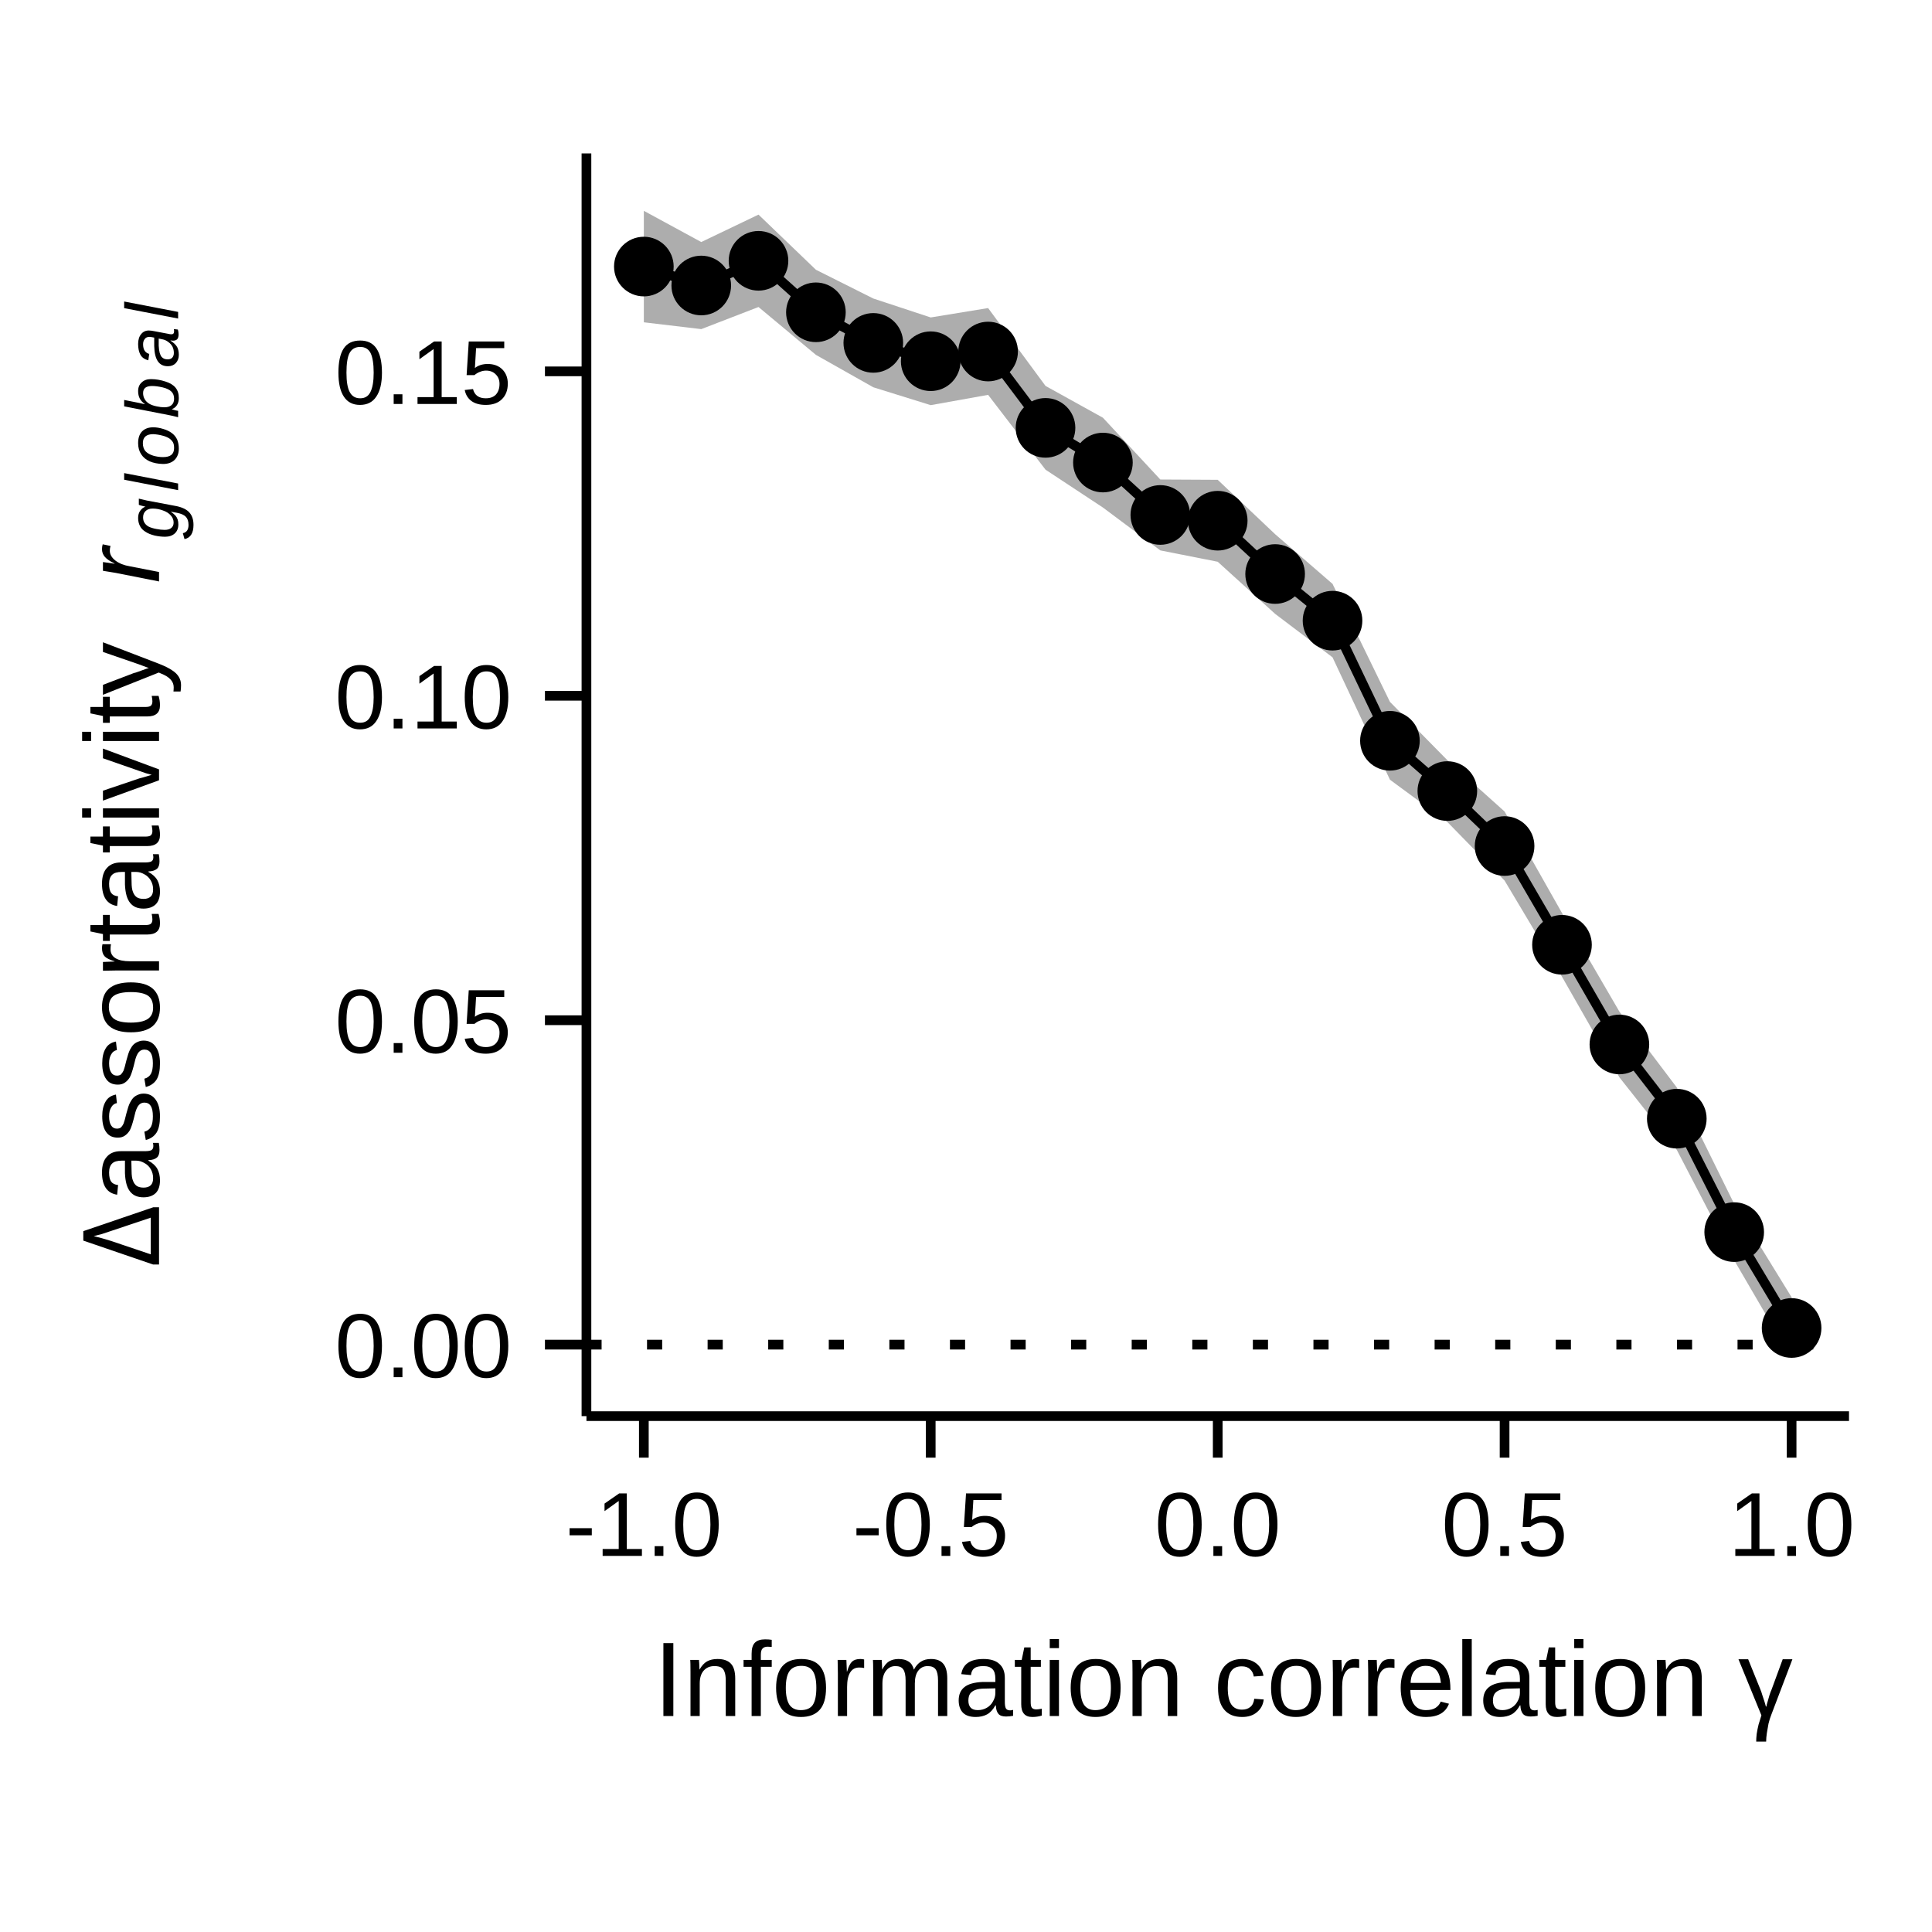
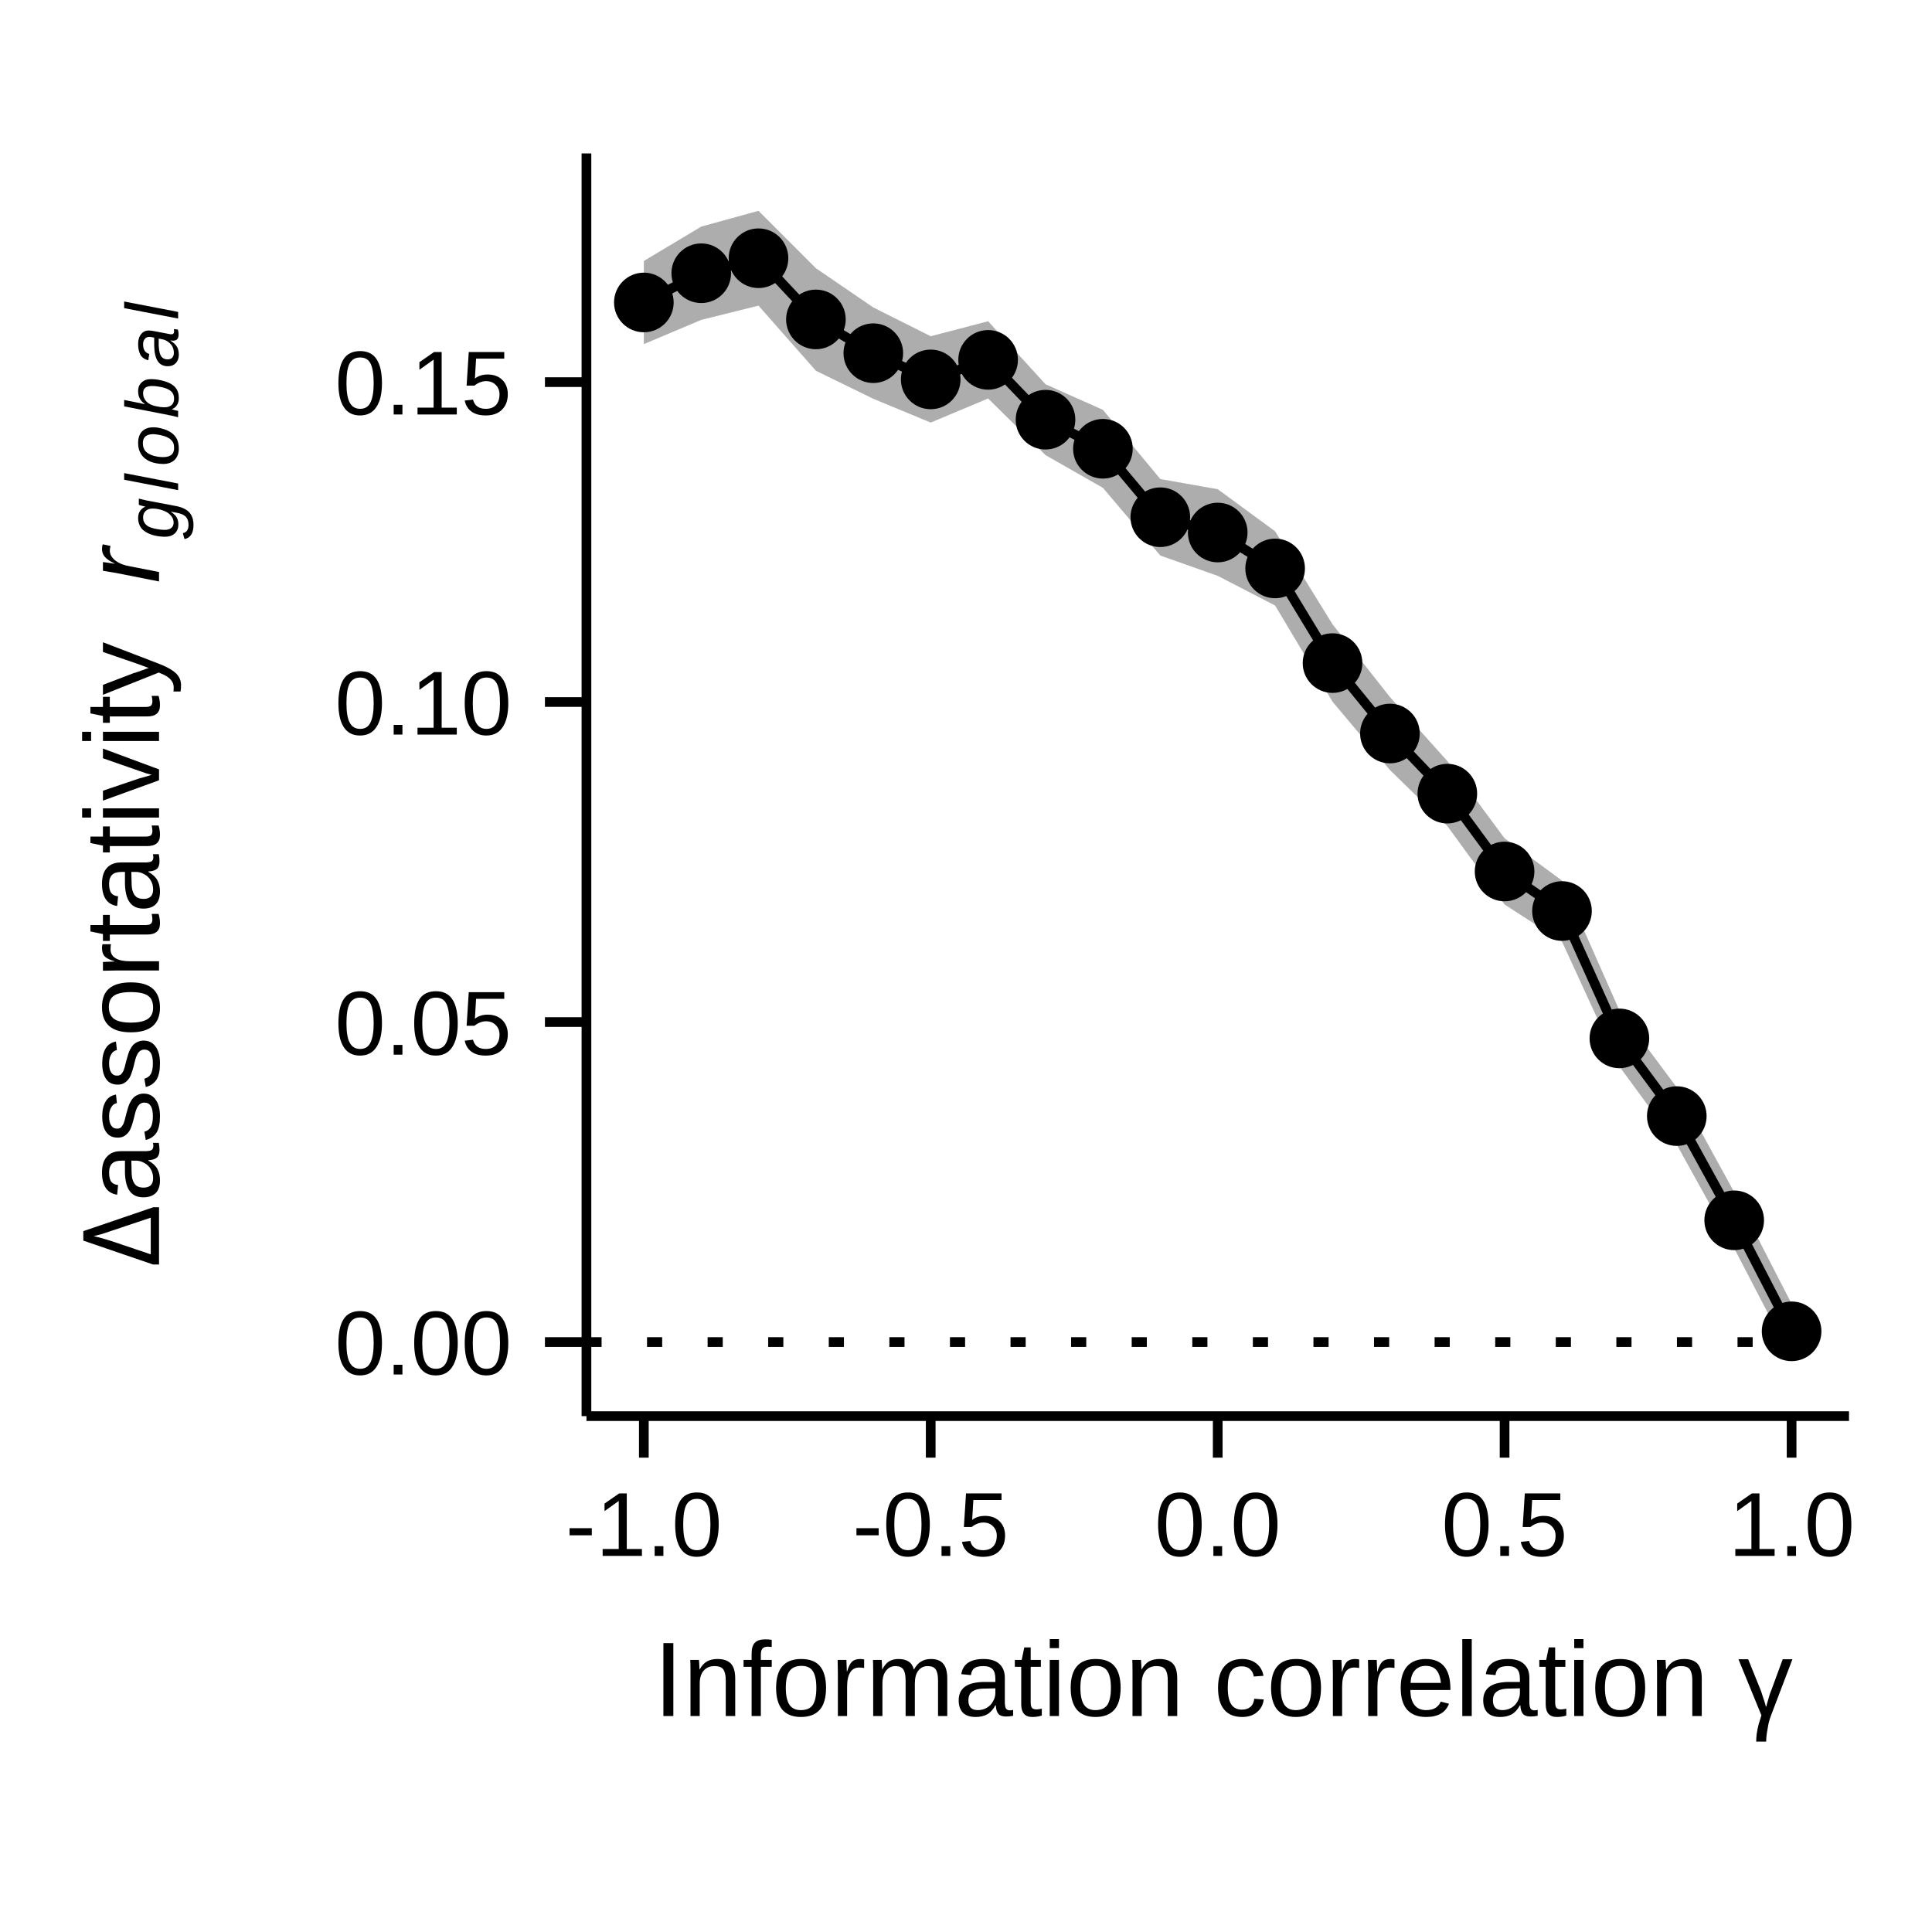
<svg xmlns="http://www.w3.org/2000/svg" viewBox="0 0 127.56 127.56">
  <defs>
    <style type="text/css">
    line, polyline, path, rect, circle {
      fill: none;
      stroke: #000000;
      stroke-linecap: round;
      stroke-linejoin: round;
      stroke-miterlimit: 10.00;
    }
  </style>
  </defs>
  <rect width="100%" height="100%" style="stroke: none; fill: #FFFFFF;" />
  <defs>
    <clipPath id="cpMHwxMjcuNTU5fDEyMi45MDR8NC42NTUyNw==">
      <rect x="0.00" y="4.66" width="127.56" height="118.25" />
    </clipPath>
  </defs>
  <rect x="0.00" y="4.66" width="127.56" height="118.25" style="stroke-width: 1.07; stroke: #FFFFFF; fill: #FFFFFF;" clip-path="url(#cpMHwxMjcuNTU5fDEyMi45MDR8NC42NTUyNw==)" />
  <defs>
    <clipPath id="cpMHwxMjcuNTU5fDEyNy41NTl8MA==">
      <rect x="0.00" y="0.00" width="127.56" height="127.56" />
    </clipPath>
  </defs>
  <defs>
    <clipPath id="cpMzguNzE2NnwxMjIuMDh8OTMuNDk3N3wxMC4xMzQ3">
      <rect x="38.72" y="10.13" width="83.36" height="83.36" />
    </clipPath>
  </defs>
  <rect x="38.72" y="10.13" width="83.36" height="83.36" style="stroke-width: 1.07; stroke: none; fill: #FFFFFF;" clip-path="url(#cpMzguNzE2NnwxMjIuMDh8OTMuNDk3N3wxMC4xMzQ3)" />
-   <line x1="38.72" y1="88.78" x2="122.08" y2="88.78" style="stroke-width: 0.64; stroke-dasharray: 1.00,3.00; stroke-linecap: butt;" clip-path="url(#cpMzguNzE2NnwxMjIuMDh8OTMuNDk3N3wxMC4xMzQ3)" />
-   <polyline points="42.51,13.92 46.30,15.98 50.08,14.17 53.87,17.81 57.66,19.71 61.45,20.96 65.24,20.34 69.03,25.48 72.82,27.58 76.61,31.66 80.40,31.68 84.19,35.27 87.98,38.55 91.77,46.34 95.56,50.19 99.34,53.58 103.13,60.28 106.92,66.79 110.71,71.80 114.50,79.49 118.29,85.65 118.29,89.71 114.50,83.21 110.71,75.92 106.92,71.13 103.13,64.49 99.34,58.14 95.56,54.27 91.77,51.48 87.98,43.40 84.19,40.53 80.40,37.09 76.61,36.34 72.82,33.51 69.03,31.01 65.24,26.07 61.45,26.75 57.66,25.57 53.87,23.43 50.08,20.27 46.30,21.73 42.51,21.28 " style="stroke-width: 1.07; stroke: none; fill: #333333; fill-opacity: 0.40;" clip-path="url(#cpMzguNzE2NnwxMjIuMDh8OTMuNDk3N3wxMC4xMzQ3)" />
-   <polyline points="42.51,17.60 46.30,18.85 50.08,17.22 53.87,20.62 57.66,22.64 61.45,23.85 65.24,23.21 69.03,28.25 72.82,30.54 76.61,34.00 80.40,34.38 84.19,37.90 87.98,40.98 91.77,48.91 95.56,52.23 99.34,55.86 103.13,62.38 106.92,68.96 110.71,73.86 114.50,81.35 118.29,87.68 " style="stroke-width: 0.64; stroke-linecap: butt;" clip-path="url(#cpMzguNzE2NnwxMjIuMDh8OTMuNDk3N3wxMC4xMzQ3)" />
-   <circle cx="42.51" cy="17.60" r="1.21pt" style="stroke-width: 0.71; fill: #000000;" clip-path="url(#cpMzguNzE2NnwxMjIuMDh8OTMuNDk3N3wxMC4xMzQ3)" />
-   <circle cx="46.30" cy="18.85" r="1.21pt" style="stroke-width: 0.71; fill: #000000;" clip-path="url(#cpMzguNzE2NnwxMjIuMDh8OTMuNDk3N3wxMC4xMzQ3)" />
-   <circle cx="50.08" cy="17.22" r="1.21pt" style="stroke-width: 0.71; fill: #000000;" clip-path="url(#cpMzguNzE2NnwxMjIuMDh8OTMuNDk3N3wxMC4xMzQ3)" />
-   <circle cx="53.87" cy="20.62" r="1.21pt" style="stroke-width: 0.71; fill: #000000;" clip-path="url(#cpMzguNzE2NnwxMjIuMDh8OTMuNDk3N3wxMC4xMzQ3)" />
-   <circle cx="57.66" cy="22.64" r="1.21pt" style="stroke-width: 0.71; fill: #000000;" clip-path="url(#cpMzguNzE2NnwxMjIuMDh8OTMuNDk3N3wxMC4xMzQ3)" />
-   <circle cx="61.45" cy="23.85" r="1.21pt" style="stroke-width: 0.71; fill: #000000;" clip-path="url(#cpMzguNzE2NnwxMjIuMDh8OTMuNDk3N3wxMC4xMzQ3)" />
-   <circle cx="65.24" cy="23.21" r="1.21pt" style="stroke-width: 0.71; fill: #000000;" clip-path="url(#cpMzguNzE2NnwxMjIuMDh8OTMuNDk3N3wxMC4xMzQ3)" />
-   <circle cx="69.03" cy="28.25" r="1.21pt" style="stroke-width: 0.71; fill: #000000;" clip-path="url(#cpMzguNzE2NnwxMjIuMDh8OTMuNDk3N3wxMC4xMzQ3)" />
-   <circle cx="72.82" cy="30.54" r="1.21pt" style="stroke-width: 0.71; fill: #000000;" clip-path="url(#cpMzguNzE2NnwxMjIuMDh8OTMuNDk3N3wxMC4xMzQ3)" />
-   <circle cx="76.61" cy="34.00" r="1.21pt" style="stroke-width: 0.71; fill: #000000;" clip-path="url(#cpMzguNzE2NnwxMjIuMDh8OTMuNDk3N3wxMC4xMzQ3)" />
-   <circle cx="80.40" cy="34.38" r="1.21pt" style="stroke-width: 0.71; fill: #000000;" clip-path="url(#cpMzguNzE2NnwxMjIuMDh8OTMuNDk3N3wxMC4xMzQ3)" />
-   <circle cx="84.19" cy="37.90" r="1.21pt" style="stroke-width: 0.71; fill: #000000;" clip-path="url(#cpMzguNzE2NnwxMjIuMDh8OTMuNDk3N3wxMC4xMzQ3)" />
-   <circle cx="87.98" cy="40.98" r="1.21pt" style="stroke-width: 0.71; fill: #000000;" clip-path="url(#cpMzguNzE2NnwxMjIuMDh8OTMuNDk3N3wxMC4xMzQ3)" />
-   <circle cx="91.77" cy="48.91" r="1.21pt" style="stroke-width: 0.71; fill: #000000;" clip-path="url(#cpMzguNzE2NnwxMjIuMDh8OTMuNDk3N3wxMC4xMzQ3)" />
-   <circle cx="95.56" cy="52.23" r="1.21pt" style="stroke-width: 0.71; fill: #000000;" clip-path="url(#cpMzguNzE2NnwxMjIuMDh8OTMuNDk3N3wxMC4xMzQ3)" />
-   <circle cx="99.34" cy="55.86" r="1.21pt" style="stroke-width: 0.71; fill: #000000;" clip-path="url(#cpMzguNzE2NnwxMjIuMDh8OTMuNDk3N3wxMC4xMzQ3)" />
-   <circle cx="103.13" cy="62.38" r="1.21pt" style="stroke-width: 0.71; fill: #000000;" clip-path="url(#cpMzguNzE2NnwxMjIuMDh8OTMuNDk3N3wxMC4xMzQ3)" />
-   <circle cx="106.92" cy="68.96" r="1.21pt" style="stroke-width: 0.71; fill: #000000;" clip-path="url(#cpMzguNzE2NnwxMjIuMDh8OTMuNDk3N3wxMC4xMzQ3)" />
-   <circle cx="110.71" cy="73.86" r="1.21pt" style="stroke-width: 0.71; fill: #000000;" clip-path="url(#cpMzguNzE2NnwxMjIuMDh8OTMuNDk3N3wxMC4xMzQ3)" />
-   <circle cx="114.50" cy="81.35" r="1.21pt" style="stroke-width: 0.71; fill: #000000;" clip-path="url(#cpMzguNzE2NnwxMjIuMDh8OTMuNDk3N3wxMC4xMzQ3)" />
-   <circle cx="118.29" cy="87.68" r="1.21pt" style="stroke-width: 0.71; fill: #000000;" clip-path="url(#cpMzguNzE2NnwxMjIuMDh8OTMuNDk3N3wxMC4xMzQ3)" />
+   <line x1="38.72" y1="88.61" x2="122.08" y2="88.61" style="stroke-width: 0.64; stroke-dasharray: 1.00,3.00; stroke-linecap: butt;" clip-path="url(#cpMzguNzE2NnwxMjIuMDh8OTMuNDk3N3wxMC4xMzQ3)" />
+   <polyline points="42.51,17.23 46.30,14.96 50.08,13.92 53.87,17.71 57.66,20.30 61.45,22.20 65.24,21.21 69.03,25.37 72.82,27.06 76.61,31.63 80.40,32.30 84.19,35.08 87.98,41.22 91.77,46.02 95.56,50.25 99.34,55.35 103.13,58.14 106.92,66.71 110.71,71.80 114.50,78.71 118.29,86.08 118.29,89.71 114.50,82.42 110.71,75.58 106.92,70.41 103.13,62.17 99.34,59.72 95.56,54.54 91.77,50.84 87.98,46.33 84.19,39.98 80.40,38.02 76.61,36.68 72.82,32.21 69.03,30.05 65.24,26.31 61.45,27.90 57.66,26.33 53.87,24.48 50.08,20.18 46.30,21.12 42.51,22.72 " style="stroke-width: 1.07; stroke: none; fill: #333333; fill-opacity: 0.40;" clip-path="url(#cpMzguNzE2NnwxMjIuMDh8OTMuNDk3N3wxMC4xMzQ3)" />
+   <polyline points="42.51,19.97 46.30,18.04 50.08,17.05 53.87,21.09 57.66,23.32 61.45,25.05 65.24,23.76 69.03,27.71 72.82,29.63 76.61,34.15 80.40,35.16 84.19,37.53 87.98,43.78 91.77,48.43 95.56,52.40 99.34,57.54 103.13,60.15 106.92,68.56 110.71,73.69 114.50,80.57 118.29,87.90 " style="stroke-width: 0.64; stroke-linecap: butt;" clip-path="url(#cpMzguNzE2NnwxMjIuMDh8OTMuNDk3N3wxMC4xMzQ3)" />
+   <circle cx="42.51" cy="19.97" r="1.21pt" style="stroke-width: 0.71; fill: #000000;" clip-path="url(#cpMzguNzE2NnwxMjIuMDh8OTMuNDk3N3wxMC4xMzQ3)" />
+   <circle cx="46.30" cy="18.04" r="1.21pt" style="stroke-width: 0.71; fill: #000000;" clip-path="url(#cpMzguNzE2NnwxMjIuMDh8OTMuNDk3N3wxMC4xMzQ3)" />
+   <circle cx="50.08" cy="17.05" r="1.21pt" style="stroke-width: 0.71; fill: #000000;" clip-path="url(#cpMzguNzE2NnwxMjIuMDh8OTMuNDk3N3wxMC4xMzQ3)" />
+   <circle cx="53.87" cy="21.09" r="1.21pt" style="stroke-width: 0.71; fill: #000000;" clip-path="url(#cpMzguNzE2NnwxMjIuMDh8OTMuNDk3N3wxMC4xMzQ3)" />
+   <circle cx="57.66" cy="23.32" r="1.21pt" style="stroke-width: 0.71; fill: #000000;" clip-path="url(#cpMzguNzE2NnwxMjIuMDh8OTMuNDk3N3wxMC4xMzQ3)" />
+   <circle cx="61.45" cy="25.05" r="1.21pt" style="stroke-width: 0.71; fill: #000000;" clip-path="url(#cpMzguNzE2NnwxMjIuMDh8OTMuNDk3N3wxMC4xMzQ3)" />
+   <circle cx="65.24" cy="23.76" r="1.21pt" style="stroke-width: 0.71; fill: #000000;" clip-path="url(#cpMzguNzE2NnwxMjIuMDh8OTMuNDk3N3wxMC4xMzQ3)" />
+   <circle cx="69.03" cy="27.71" r="1.21pt" style="stroke-width: 0.71; fill: #000000;" clip-path="url(#cpMzguNzE2NnwxMjIuMDh8OTMuNDk3N3wxMC4xMzQ3)" />
+   <circle cx="72.82" cy="29.63" r="1.21pt" style="stroke-width: 0.71; fill: #000000;" clip-path="url(#cpMzguNzE2NnwxMjIuMDh8OTMuNDk3N3wxMC4xMzQ3)" />
+   <circle cx="76.61" cy="34.15" r="1.21pt" style="stroke-width: 0.71; fill: #000000;" clip-path="url(#cpMzguNzE2NnwxMjIuMDh8OTMuNDk3N3wxMC4xMzQ3)" />
+   <circle cx="80.40" cy="35.16" r="1.21pt" style="stroke-width: 0.71; fill: #000000;" clip-path="url(#cpMzguNzE2NnwxMjIuMDh8OTMuNDk3N3wxMC4xMzQ3)" />
+   <circle cx="84.19" cy="37.53" r="1.21pt" style="stroke-width: 0.71; fill: #000000;" clip-path="url(#cpMzguNzE2NnwxMjIuMDh8OTMuNDk3N3wxMC4xMzQ3)" />
+   <circle cx="87.98" cy="43.78" r="1.21pt" style="stroke-width: 0.71; fill: #000000;" clip-path="url(#cpMzguNzE2NnwxMjIuMDh8OTMuNDk3N3wxMC4xMzQ3)" />
+   <circle cx="91.77" cy="48.43" r="1.21pt" style="stroke-width: 0.71; fill: #000000;" clip-path="url(#cpMzguNzE2NnwxMjIuMDh8OTMuNDk3N3wxMC4xMzQ3)" />
+   <circle cx="95.56" cy="52.40" r="1.21pt" style="stroke-width: 0.71; fill: #000000;" clip-path="url(#cpMzguNzE2NnwxMjIuMDh8OTMuNDk3N3wxMC4xMzQ3)" />
+   <circle cx="99.34" cy="57.54" r="1.21pt" style="stroke-width: 0.71; fill: #000000;" clip-path="url(#cpMzguNzE2NnwxMjIuMDh8OTMuNDk3N3wxMC4xMzQ3)" />
+   <circle cx="103.13" cy="60.15" r="1.21pt" style="stroke-width: 0.71; fill: #000000;" clip-path="url(#cpMzguNzE2NnwxMjIuMDh8OTMuNDk3N3wxMC4xMzQ3)" />
+   <circle cx="106.92" cy="68.56" r="1.21pt" style="stroke-width: 0.71; fill: #000000;" clip-path="url(#cpMzguNzE2NnwxMjIuMDh8OTMuNDk3N3wxMC4xMzQ3)" />
+   <circle cx="110.71" cy="73.69" r="1.21pt" style="stroke-width: 0.71; fill: #000000;" clip-path="url(#cpMzguNzE2NnwxMjIuMDh8OTMuNDk3N3wxMC4xMzQ3)" />
+   <circle cx="114.50" cy="80.57" r="1.21pt" style="stroke-width: 0.71; fill: #000000;" clip-path="url(#cpMzguNzE2NnwxMjIuMDh8OTMuNDk3N3wxMC4xMzQ3)" />
+   <circle cx="118.29" cy="87.90" r="1.21pt" style="stroke-width: 0.71; fill: #000000;" clip-path="url(#cpMzguNzE2NnwxMjIuMDh8OTMuNDk3N3wxMC4xMzQ3)" />
  <defs>
    <clipPath id="cpMHwxMjcuNTU5fDEyNy41NTl8MA==">
      <rect x="0.00" y="0.00" width="127.56" height="127.56" />
    </clipPath>
  </defs>
  <polyline points="38.72,93.50 38.72,10.13 " style="stroke-width: 0.64; stroke-linecap: butt;" clip-path="url(#cpMHwxMjcuNTU5fDEyNy41NTl8MA==)" />
  <g clip-path="url(#cpMHwxMjcuNTU5fDEyNy41NTl8MA==)">
-     <text x="22.11" y="90.93" style="font-size: 6.00px; font-family: Arial;" textLength="11.68px" lengthAdjust="spacingAndGlyphs">0.00</text>
+     <text x="22.11" y="90.75" style="font-size: 6.00px; font-family: Arial;" textLength="11.68px" lengthAdjust="spacingAndGlyphs">0.00</text>
  </g>
  <g clip-path="url(#cpMHwxMjcuNTU5fDEyNy41NTl8MA==)">
-     <text x="22.11" y="69.51" style="font-size: 6.00px; font-family: Arial;" textLength="11.68px" lengthAdjust="spacingAndGlyphs">0.05</text>
+     <text x="22.11" y="69.63" style="font-size: 6.00px; font-family: Arial;" textLength="11.68px" lengthAdjust="spacingAndGlyphs">0.05</text>
  </g>
  <g clip-path="url(#cpMHwxMjcuNTU5fDEyNy41NTl8MA==)">
-     <text x="22.11" y="48.09" style="font-size: 6.00px; font-family: Arial;" textLength="11.68px" lengthAdjust="spacingAndGlyphs">0.10</text>
+     <text x="22.11" y="48.50" style="font-size: 6.00px; font-family: Arial;" textLength="11.68px" lengthAdjust="spacingAndGlyphs">0.10</text>
  </g>
  <g clip-path="url(#cpMHwxMjcuNTU5fDEyNy41NTl8MA==)">
-     <text x="22.11" y="26.67" style="font-size: 6.00px; font-family: Arial;" textLength="11.68px" lengthAdjust="spacingAndGlyphs">0.15</text>
+     <text x="22.11" y="27.37" style="font-size: 6.00px; font-family: Arial;" textLength="11.68px" lengthAdjust="spacingAndGlyphs">0.15</text>
  </g>
-   <polyline points="35.98,88.78 38.72,88.78 " style="stroke-width: 0.64; stroke-linecap: butt;" clip-path="url(#cpMHwxMjcuNTU5fDEyNy41NTl8MA==)" />
-   <polyline points="35.98,67.36 38.72,67.36 " style="stroke-width: 0.64; stroke-linecap: butt;" clip-path="url(#cpMHwxMjcuNTU5fDEyNy41NTl8MA==)" />
-   <polyline points="35.98,45.94 38.72,45.94 " style="stroke-width: 0.64; stroke-linecap: butt;" clip-path="url(#cpMHwxMjcuNTU5fDEyNy41NTl8MA==)" />
-   <polyline points="35.98,24.52 38.72,24.52 " style="stroke-width: 0.64; stroke-linecap: butt;" clip-path="url(#cpMHwxMjcuNTU5fDEyNy41NTl8MA==)" />
+   <polyline points="35.98,88.61 38.72,88.61 " style="stroke-width: 0.64; stroke-linecap: butt;" clip-path="url(#cpMHwxMjcuNTU5fDEyNy41NTl8MA==)" />
+   <polyline points="35.98,67.48 38.72,67.48 " style="stroke-width: 0.64; stroke-linecap: butt;" clip-path="url(#cpMHwxMjcuNTU5fDEyNy41NTl8MA==)" />
+   <polyline points="35.98,46.35 38.72,46.35 " style="stroke-width: 0.64; stroke-linecap: butt;" clip-path="url(#cpMHwxMjcuNTU5fDEyNy41NTl8MA==)" />
+   <polyline points="35.98,25.23 38.72,25.23 " style="stroke-width: 0.64; stroke-linecap: butt;" clip-path="url(#cpMHwxMjcuNTU5fDEyNy41NTl8MA==)" />
  <polyline points="38.72,93.50 122.08,93.50 " style="stroke-width: 0.64; stroke-linecap: butt;" clip-path="url(#cpMHwxMjcuNTU5fDEyNy41NTl8MA==)" />
  <polyline points="42.51,96.24 42.51,93.50 " style="stroke-width: 0.64; stroke-linecap: butt;" clip-path="url(#cpMHwxMjcuNTU5fDEyNy41NTl8MA==)" />
  <polyline points="61.45,96.24 61.45,93.50 " style="stroke-width: 0.64; stroke-linecap: butt;" clip-path="url(#cpMHwxMjcuNTU5fDEyNy41NTl8MA==)" />
  <polyline points="80.40,96.24 80.40,93.50 " style="stroke-width: 0.64; stroke-linecap: butt;" clip-path="url(#cpMHwxMjcuNTU5fDEyNy41NTl8MA==)" />
  <polyline points="99.34,96.24 99.34,93.50 " style="stroke-width: 0.64; stroke-linecap: butt;" clip-path="url(#cpMHwxMjcuNTU5fDEyNy41NTl8MA==)" />
  <polyline points="118.29,96.24 118.29,93.50 " style="stroke-width: 0.64; stroke-linecap: butt;" clip-path="url(#cpMHwxMjcuNTU5fDEyNy41NTl8MA==)" />
  <g clip-path="url(#cpMHwxMjcuNTU5fDEyNy41NTl8MA==)">
    <text x="37.34" y="102.73" style="font-size: 6.00px; font-family: Arial;" textLength="10.34px" lengthAdjust="spacingAndGlyphs">-1.0</text>
  </g>
  <g clip-path="url(#cpMHwxMjcuNTU5fDEyNy41NTl8MA==)">
    <text x="56.28" y="102.73" style="font-size: 6.00px; font-family: Arial;" textLength="10.34px" lengthAdjust="spacingAndGlyphs">-0.5</text>
  </g>
  <g clip-path="url(#cpMHwxMjcuNTU5fDEyNy41NTl8MA==)">
    <text x="76.23" y="102.73" style="font-size: 6.00px; font-family: Arial;" textLength="8.34px" lengthAdjust="spacingAndGlyphs">0.0</text>
  </g>
  <g clip-path="url(#cpMHwxMjcuNTU5fDEyNy41NTl8MA==)">
    <text x="95.17" y="102.73" style="font-size: 6.00px; font-family: Arial;" textLength="8.34px" lengthAdjust="spacingAndGlyphs">0.5</text>
  </g>
  <g clip-path="url(#cpMHwxMjcuNTU5fDEyNy41NTl8MA==)">
    <text x="114.12" y="102.73" style="font-size: 6.00px; font-family: Arial;" textLength="8.34px" lengthAdjust="spacingAndGlyphs">1.0</text>
  </g>
  <g clip-path="url(#cpMHwxMjcuNTU5fDEyNy41NTl8MA==)">
    <text x="43.16" y="113.30" style="font-size: 7.00px; font-family: Arial;" textLength="71.59px" lengthAdjust="spacingAndGlyphs">Information correlation </text>
  </g>
  <g clip-path="url(#cpMHwxMjcuNTU5fDEyNy41NTl8MA==)">
    <text x="114.75" y="113.30" style="font-size: 7.00px; font-family: Symbol;" textLength="2.88px" lengthAdjust="spacingAndGlyphs">γ</text>
  </g>
  <g clip-path="url(#cpMHwxMjcuNTU5fDEyNy41NTl8MA==)">
    <text transform="translate(10.50,83.63) rotate(-90)" style="font-size: 7.00px; font-family: Symbol;" textLength="4.28px" lengthAdjust="spacingAndGlyphs">Δ</text>
  </g>
  <g clip-path="url(#cpMHwxMjcuNTU5fDEyNy41NTl8MA==)">
    <text transform="translate(10.50,79.35) rotate(-90)" style="font-size: 7.00px; font-family: Arial;" textLength="40.84px" lengthAdjust="spacingAndGlyphs"> assortativity </text>
  </g>
  <g clip-path="url(#cpMHwxMjcuNTU5fDEyNy41NTl8MA==)">
    <text transform="translate(10.50,38.50) rotate(-90)" style="font-size: 7.00px; font-style: italic; font-family: Arial;" textLength="2.33px" lengthAdjust="spacingAndGlyphs">r</text>
  </g>
  <g clip-path="url(#cpMHwxMjcuNTU5fDEyNy41NTl8MA==)">
    <text transform="translate(11.76,35.61) rotate(-90)" style="font-size: 4.90px; font-style: italic; font-family: Arial;" textLength="2.78px" lengthAdjust="spacingAndGlyphs">g</text>
  </g>
  <g clip-path="url(#cpMHwxMjcuNTU5fDEyNy41NTl8MA==)">
    <text transform="translate(11.76,32.44) rotate(-90)" style="font-size: 4.90px; font-style: italic; font-family: Arial;" textLength="1.11px" lengthAdjust="spacingAndGlyphs">l</text>
  </g>
  <g clip-path="url(#cpMHwxMjcuNTU5fDEyNy41NTl8MA==)">
    <text transform="translate(11.76,30.79) rotate(-90)" style="font-size: 4.90px; font-style: italic; font-family: Arial;" textLength="2.78px" lengthAdjust="spacingAndGlyphs">o</text>
  </g>
  <g clip-path="url(#cpMHwxMjcuNTU5fDEyNy41NTl8MA==)">
    <text transform="translate(11.76,27.61) rotate(-90)" style="font-size: 4.90px; font-style: italic; font-family: Arial;" textLength="2.78px" lengthAdjust="spacingAndGlyphs">b</text>
  </g>
  <g clip-path="url(#cpMHwxMjcuNTU5fDEyNy41NTl8MA==)">
    <text transform="translate(11.76,24.29) rotate(-90)" style="font-size: 4.90px; font-style: italic; font-family: Arial;" textLength="2.78px" lengthAdjust="spacingAndGlyphs">a</text>
  </g>
  <g clip-path="url(#cpMHwxMjcuNTU5fDEyNy41NTl8MA==)">
    <text transform="translate(11.76,21.11) rotate(-90)" style="font-size: 4.90px; font-style: italic; font-family: Arial;" textLength="1.11px" lengthAdjust="spacingAndGlyphs">l</text>
  </g>
</svg>
